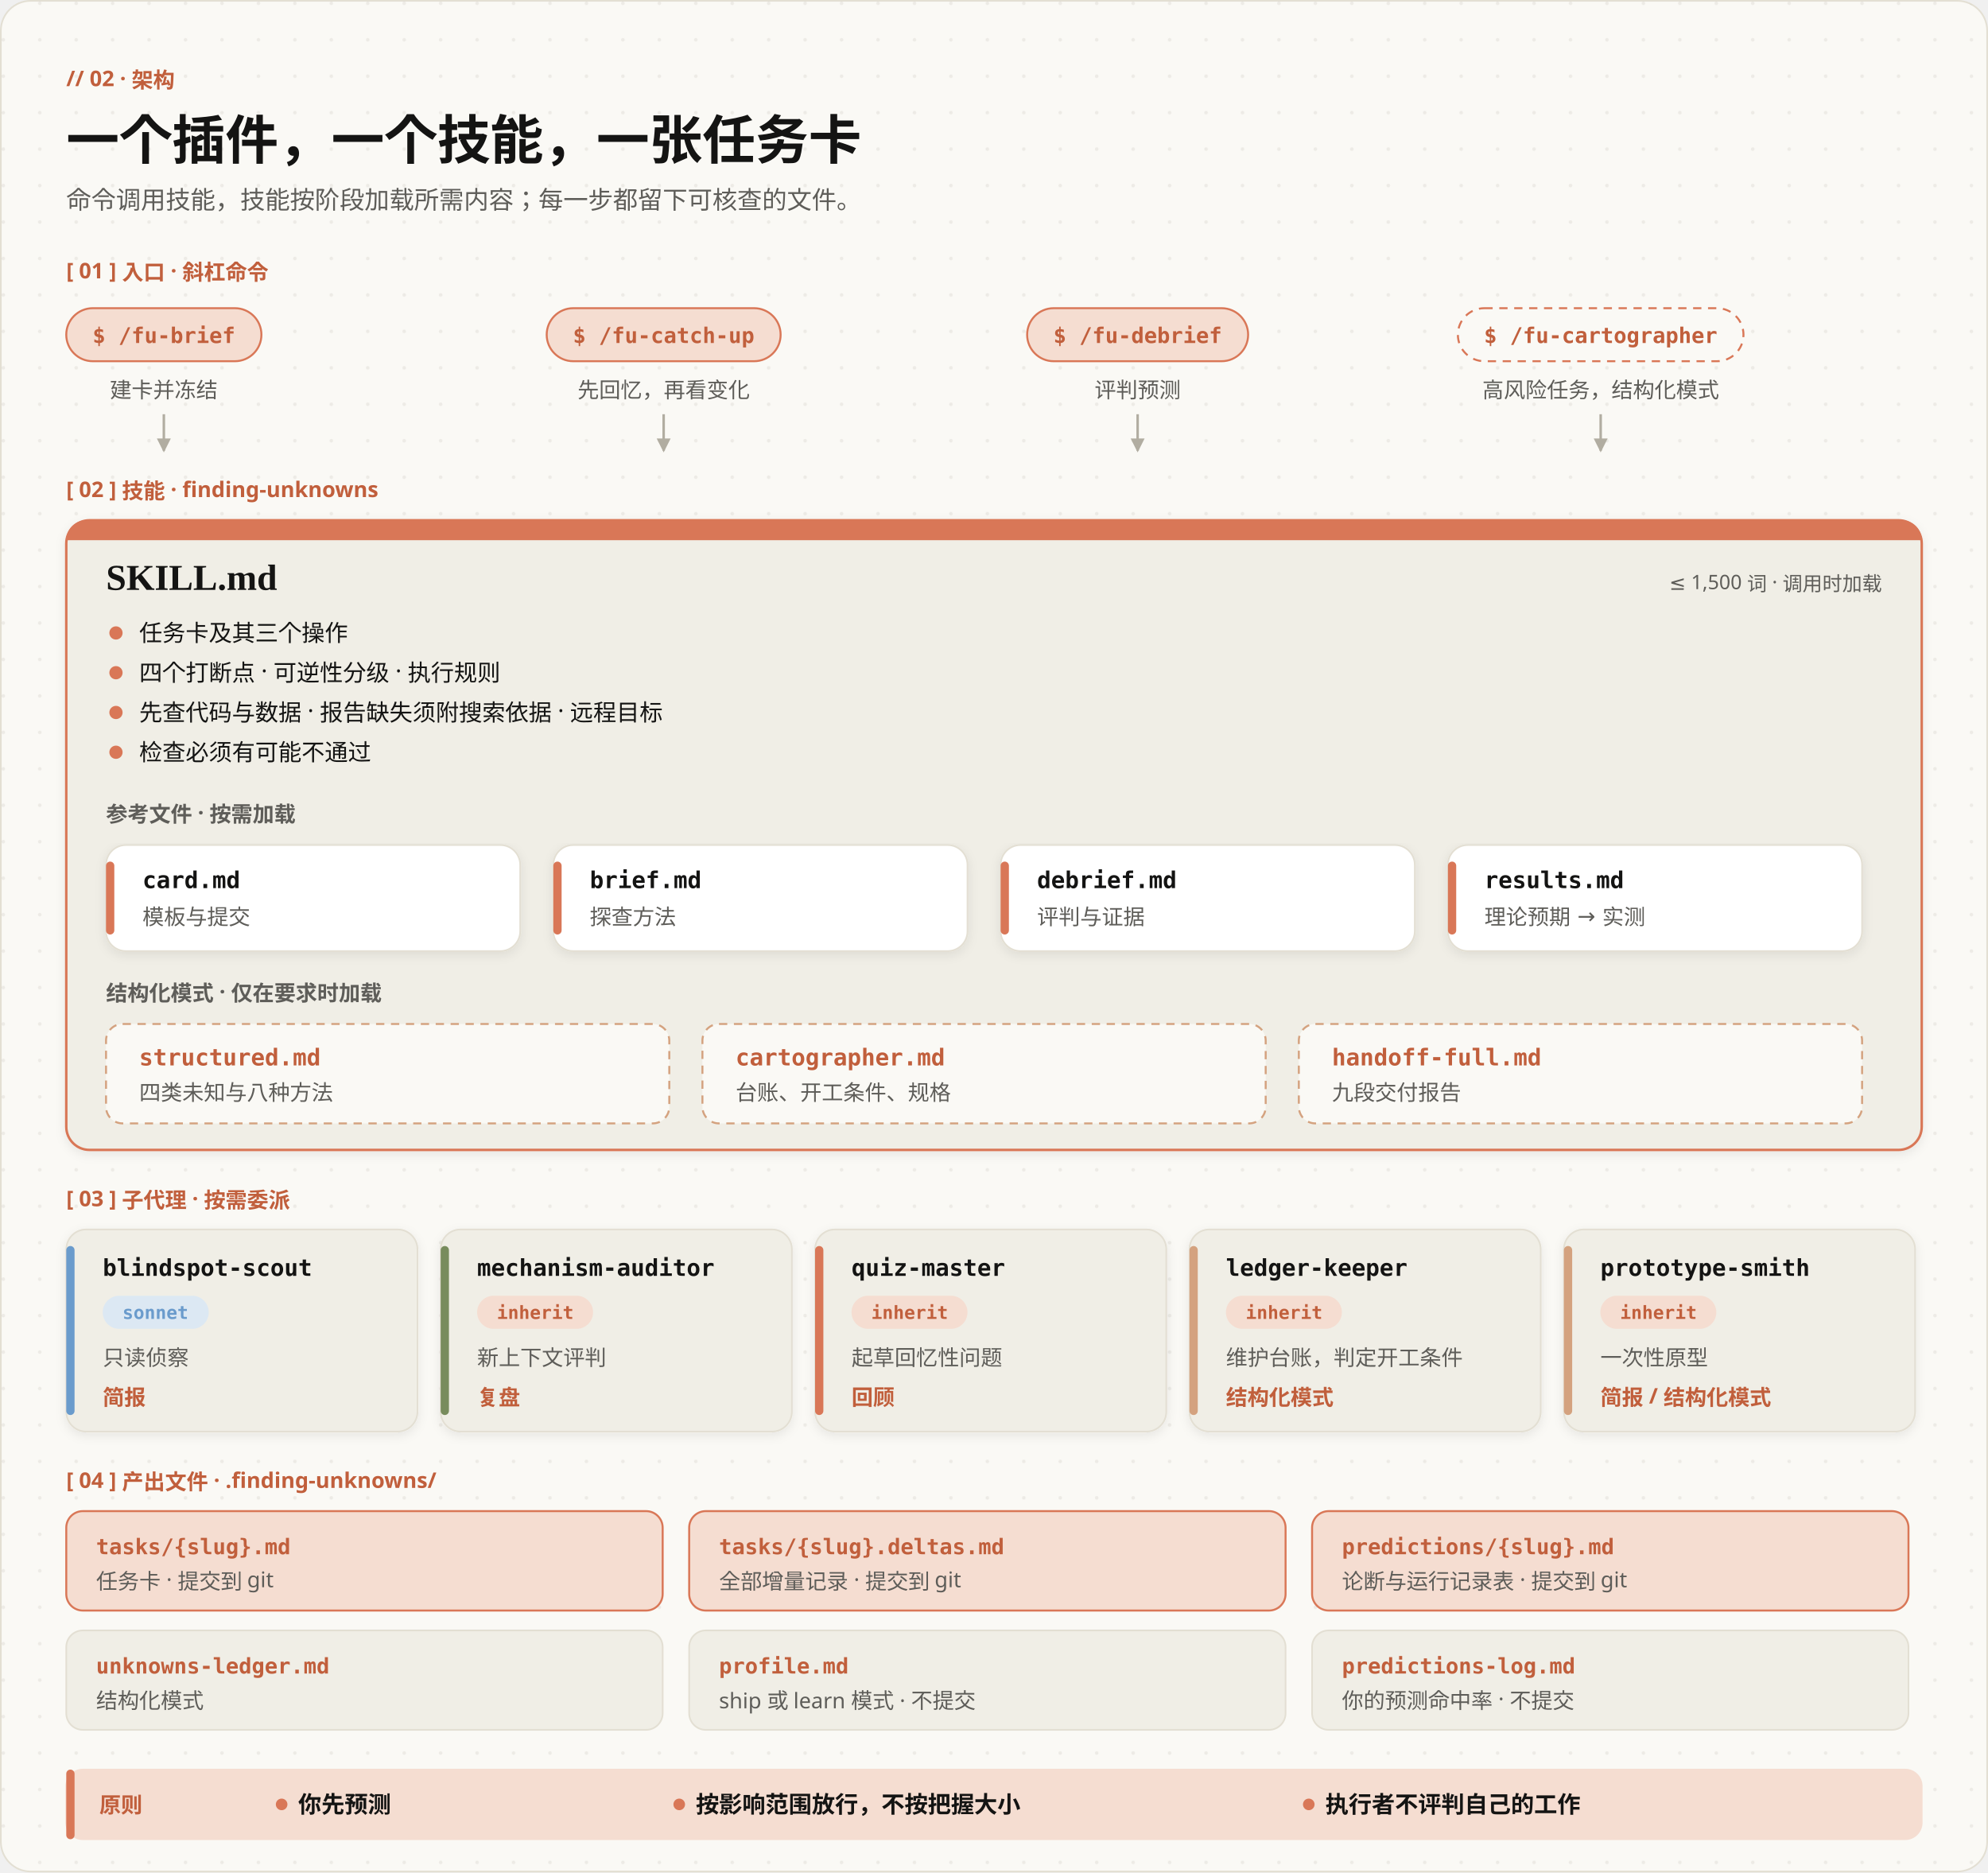
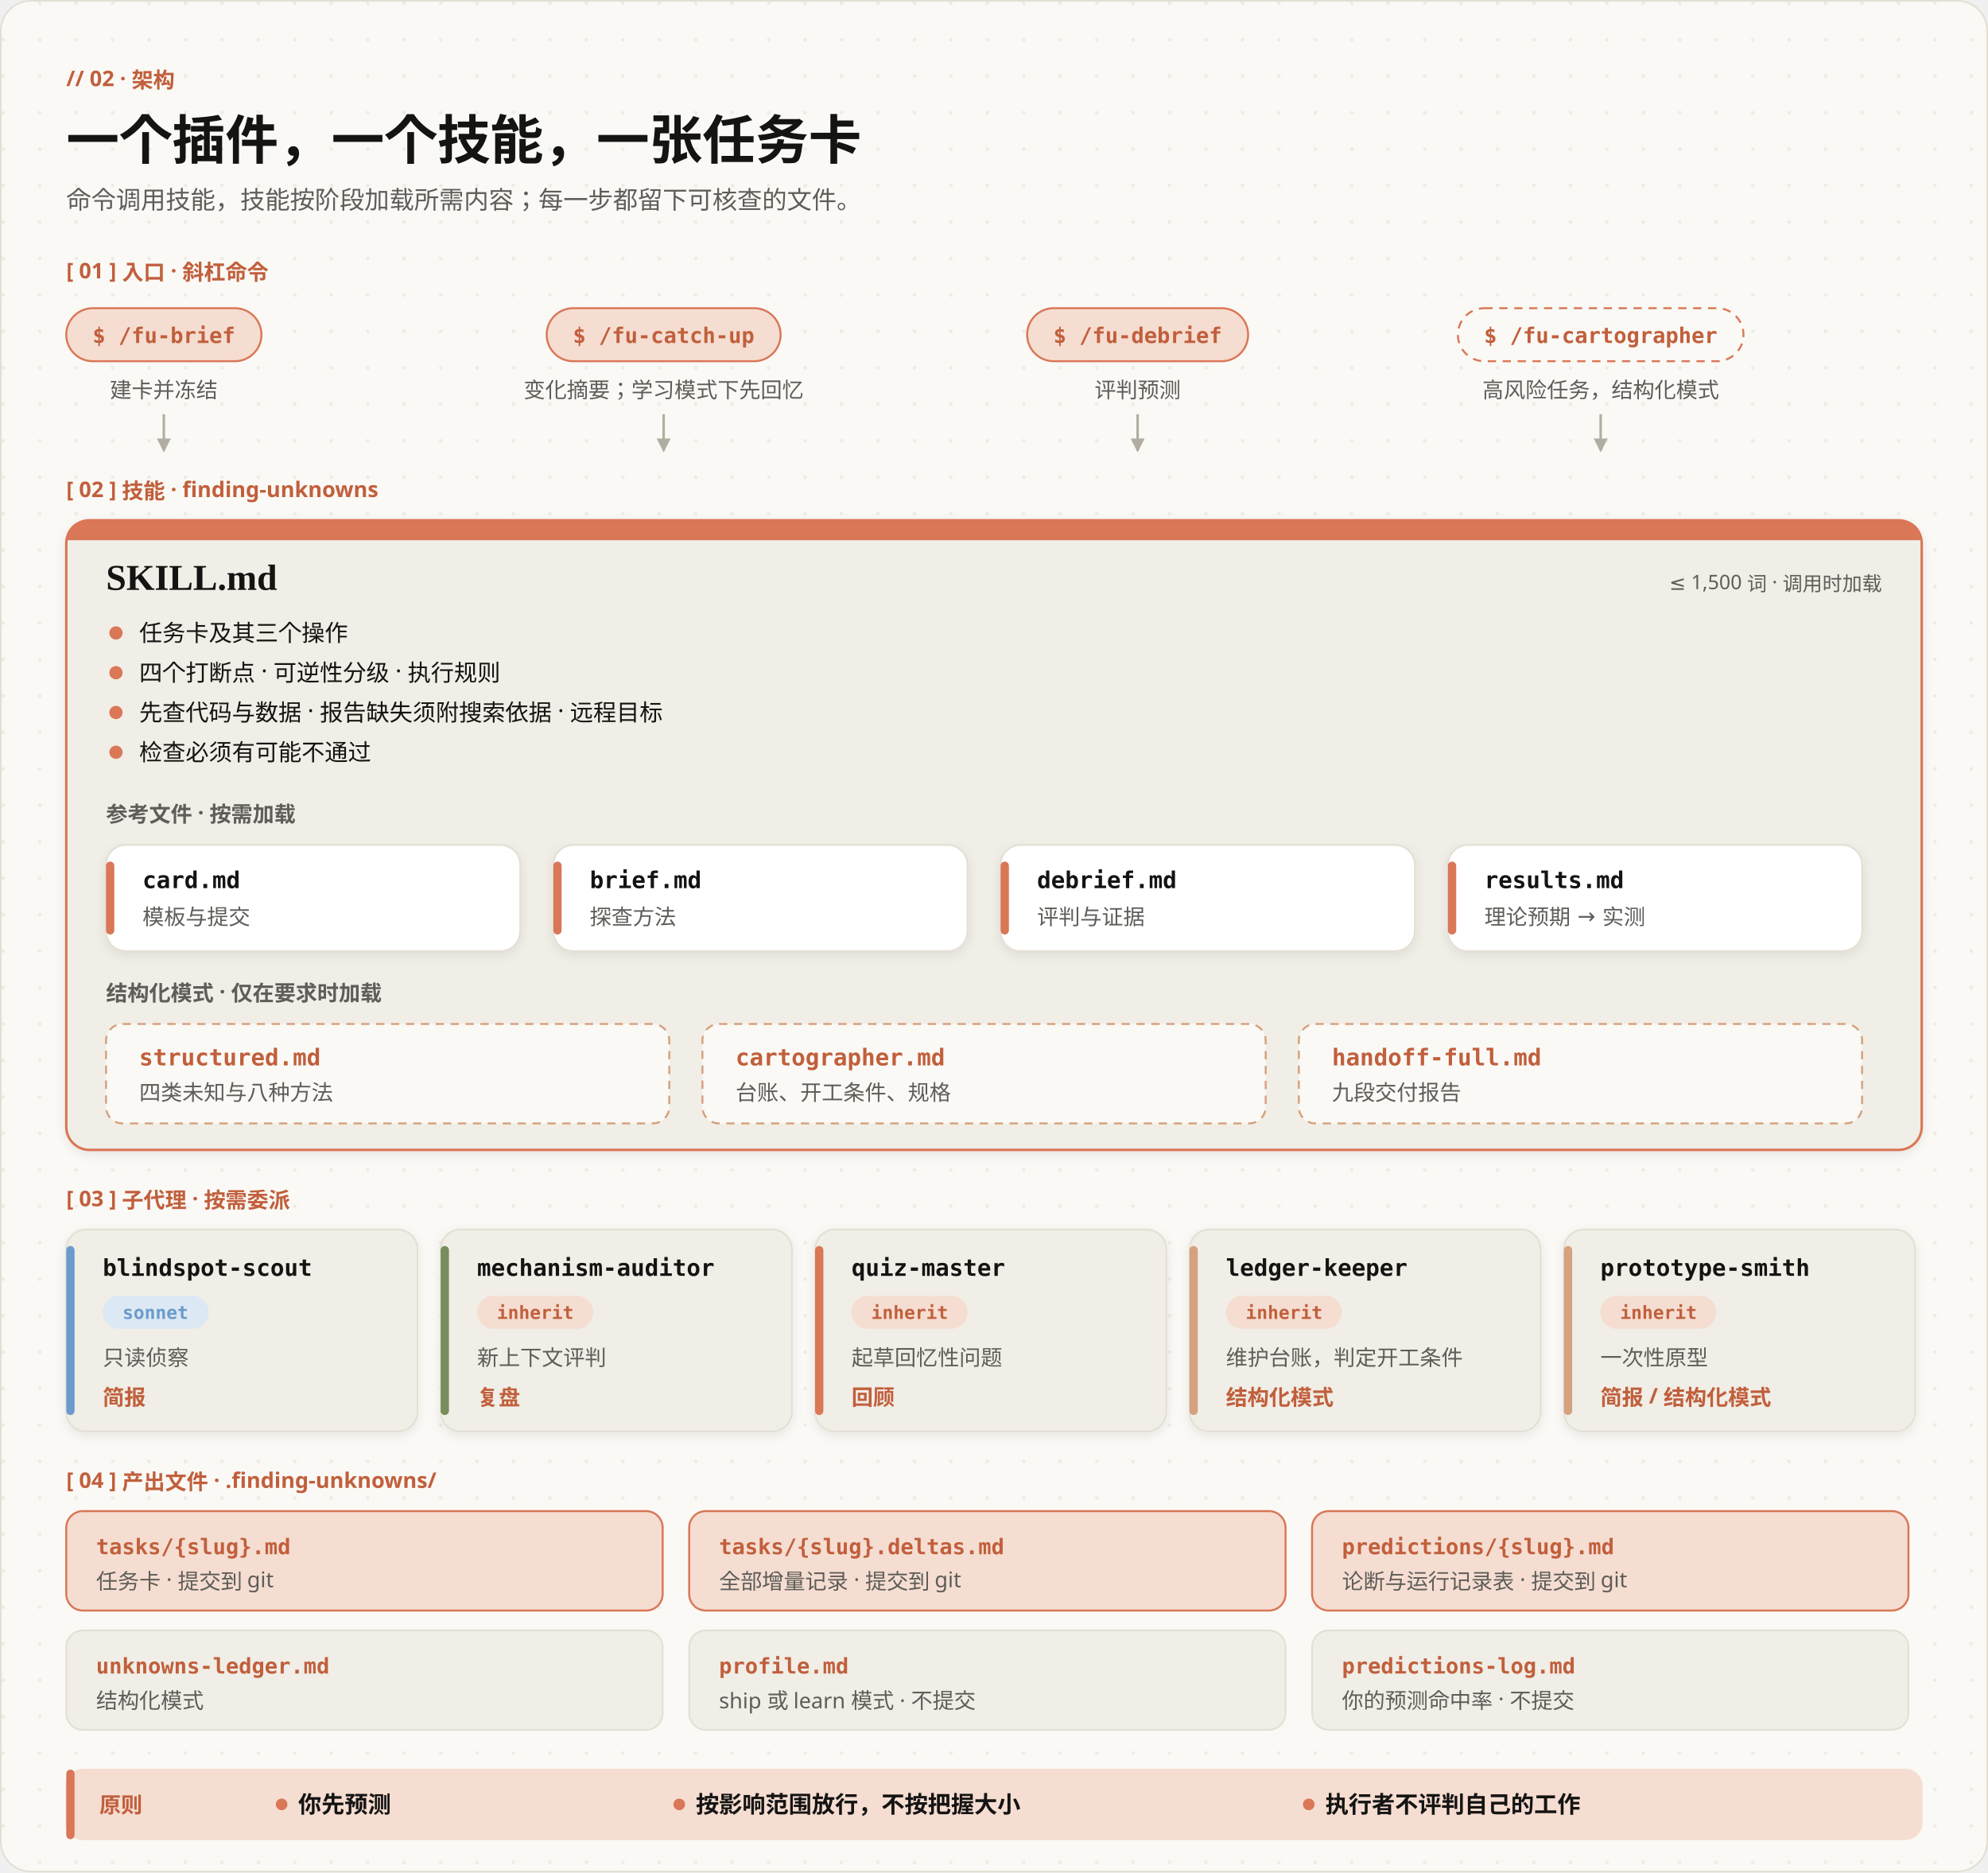
<svg xmlns="http://www.w3.org/2000/svg" width="1200" height="1130" viewBox="0 0 1200 1130" role="img" aria-labelledby="t d">
  <defs>
    <marker id="ah" viewBox="0 0 10 10" refX="8" refY="5" markerWidth="8" markerHeight="8" orient="auto-start-reverse">
      <path d="M1 1L9 5L1 9z" fill="#D97757" />
    </marker>
    <marker id="ahc" viewBox="0 0 10 10" refX="8" refY="5" markerWidth="7" markerHeight="7" orient="auto-start-reverse">
      <path d="M1 1L9 5L1 9z" fill="#B1ADA1" />
    </marker>
    <marker id="ahg" viewBox="0 0 10 10" refX="8" refY="5" markerWidth="8" markerHeight="8" orient="auto-start-reverse">
      <path d="M1 1L9 5L1 9z" fill="#788C5D" />
    </marker>
    <filter id="sh" x="-5%" y="-5%" width="110%" height="120%">
      <feDropShadow dx="0" dy="2" stdDeviation="3" flood-color="#141413" flood-opacity="0.08" />
    </filter>
    <pattern id="dots" width="22" height="22" patternUnits="userSpaceOnUse">
      <circle cx="2" cy="2" r="1.1" fill="#B1ADA1" opacity="0.35" />
    </pattern>
    <linearGradient id="spec" x1="0" x2="1">
      <stop offset="0" stop-color="#788C5D" />
      <stop offset="0.5" stop-color="#D4A27F" />
      <stop offset="1" stop-color="#B5442E" />
    </linearGradient>
  </defs>
  <rect x="0.5" y="0.5" width="1199" height="1129" rx="18" fill="#FAF9F5" stroke="#E3DFD3" />
  <rect x="0.5" y="0.5" width="1199" height="1129" rx="18" fill="url(#dots)" opacity="0.5" />
  <text x="40" y="52" font-family="Noto Sans SC, 'PingFang SC', 'Microsoft YaHei', sans-serif" font-size="13" fill="#C15F3C" font-weight="700">// 02 · 架构</text>
  <text x="40" y="96" font-family="Noto Sans SC, 'PingFang SC', 'Microsoft YaHei', sans-serif" font-size="32" fill="#141413" font-weight="700">一个插件，一个技能，一张任务卡</text>
  <text x="40" y="126" font-family="Noto Sans SC, 'PingFang SC', 'Microsoft YaHei', sans-serif" font-size="15" fill="#5E5D59">命令调用技能，技能按阶段加载所需内容；每一步都留下可核查的文件。</text>
  <text x="40" y="168" font-family="Noto Sans SC, 'PingFang SC', 'Microsoft YaHei', sans-serif" font-size="13" fill="#C15F3C" font-weight="700">[ 01 ] 入口 · 斜杠命令</text>
  <rect x="40" y="186" width="117.8" height="32" rx="16" fill="#F5DDD1" stroke="#D97757" stroke-width="1.2" />
  <text x="98.9" y="207" font-family="ui-monospace, SFMono-Regular, Menlo, Consolas, monospace" font-size="13" fill="#C15F3C" font-weight="700" text-anchor="middle">$ /fu-brief</text>
  <text x="98.9" y="240" font-family="Noto Sans SC, 'PingFang SC', 'Microsoft YaHei', sans-serif" font-size="13" fill="#5E5D59" text-anchor="middle">建卡并冻结</text>
  <path d="M98.9 250L98.9 272" stroke="#B1ADA1" stroke-width="1.5" fill="none" marker-end="url(#ahc)" />
  <rect x="330" y="186" width="141.2" height="32" rx="16" fill="#F5DDD1" stroke="#D97757" stroke-width="1.2" />
  <text x="400.6" y="207" font-family="ui-monospace, SFMono-Regular, Menlo, Consolas, monospace" font-size="13" fill="#C15F3C" font-weight="700" text-anchor="middle">$ /fu-catch-up</text>
-   <text x="400.6" y="240" font-family="Noto Sans SC, 'PingFang SC', 'Microsoft YaHei', sans-serif" font-size="13" fill="#5E5D59" text-anchor="middle">先回忆，再看变化</text>
+   <text x="400.6" y="240" font-family="Noto Sans SC, 'PingFang SC', 'Microsoft YaHei', sans-serif" font-size="13" fill="#5E5D59" text-anchor="middle">变化摘要；学习模式下先回忆</text>
  <path d="M400.6 250L400.6 272" stroke="#B1ADA1" stroke-width="1.5" fill="none" marker-end="url(#ahc)" />
  <rect x="620" y="186" width="133.4" height="32" rx="16" fill="#F5DDD1" stroke="#D97757" stroke-width="1.2" />
  <text x="686.7" y="207" font-family="ui-monospace, SFMono-Regular, Menlo, Consolas, monospace" font-size="13" fill="#C15F3C" font-weight="700" text-anchor="middle">$ /fu-debrief</text>
  <text x="686.7" y="240" font-family="Noto Sans SC, 'PingFang SC', 'Microsoft YaHei', sans-serif" font-size="13" fill="#5E5D59" text-anchor="middle">评判预测</text>
  <path d="M686.7 250L686.7 272" stroke="#B1ADA1" stroke-width="1.5" fill="none" marker-end="url(#ahc)" />
  <rect x="880" y="186" width="172.4" height="32" rx="16" fill="#FAF9F5" stroke="#D97757" stroke-width="1.2" stroke-dasharray="5 4" />
  <text x="966.2" y="207" font-family="ui-monospace, SFMono-Regular, Menlo, Consolas, monospace" font-size="13" fill="#C15F3C" font-weight="700" text-anchor="middle">$ /fu-cartographer</text>
  <text x="966.2" y="240" font-family="Noto Sans SC, 'PingFang SC', 'Microsoft YaHei', sans-serif" font-size="13" fill="#5E5D59" text-anchor="middle">高风险任务，结构化模式</text>
  <path d="M966.2 250L966.2 272" stroke="#B1ADA1" stroke-width="1.5" fill="none" marker-end="url(#ahc)" />
  <text x="40" y="300" font-family="Noto Sans SC, 'PingFang SC', 'Microsoft YaHei', sans-serif" font-size="13" fill="#C15F3C" font-weight="700">[ 02 ] 技能 · finding-unknowns</text>
  <rect x="40" y="314" width="1120" height="380" rx="14" fill="#F0EEE6" stroke="#D97757" stroke-width="1.5" filter="url(#sh)" />
  <path d="M40 326a12 12 0 0 1 12 -12h1096a12 12 0 0 1 12 12v0H40z" fill="#D97757" />
  <text x="64" y="356" font-family="Georgia, 'Times New Roman', serif" font-size="22" fill="#141413" font-weight="700">SKILL.md</text>
  <text x="1136" y="356" font-family="Noto Sans SC, 'PingFang SC', 'Microsoft YaHei', sans-serif" font-size="12" fill="#5E5D59" text-anchor="end">≤ 1,500 词 · 调用时加载</text>
  <circle cx="70" cy="382" r="4" fill="#D97757" />
  <text x="84" y="387" font-family="Noto Sans SC, 'PingFang SC', 'Microsoft YaHei', sans-serif" font-size="14" fill="#141413">任务卡及其三个操作</text>
  <circle cx="70" cy="406" r="4" fill="#D97757" />
  <text x="84" y="411" font-family="Noto Sans SC, 'PingFang SC', 'Microsoft YaHei', sans-serif" font-size="14" fill="#141413">四个打断点 · 可逆性分级 · 执行规则</text>
  <circle cx="70" cy="430" r="4" fill="#D97757" />
  <text x="84" y="435" font-family="Noto Sans SC, 'PingFang SC', 'Microsoft YaHei', sans-serif" font-size="14" fill="#141413">先查代码与数据 · 报告缺失须附搜索依据 · 远程目标</text>
  <circle cx="70" cy="454" r="4" fill="#D97757" />
  <text x="84" y="459" font-family="Noto Sans SC, 'PingFang SC', 'Microsoft YaHei', sans-serif" font-size="14" fill="#141413">检查必须有可能不通过</text>
  <text x="64" y="496" font-family="Noto Sans SC, 'PingFang SC', 'Microsoft YaHei', sans-serif" font-size="13" fill="#5E5D59" font-weight="700">参考文件 · 按需加载</text>
  <rect x="64" y="510" width="250" height="64" rx="12" fill="#FFFFFF" stroke="#E3DFD3" stroke-width="1" filter="url(#sh)" />
  <rect x="64" y="520" width="5" height="44" rx="2.5" fill="#D97757" />
  <text x="86" y="536" font-family="ui-monospace, SFMono-Regular, Menlo, Consolas, monospace" font-size="14" fill="#141413" font-weight="700">card.md</text>
  <text x="86" y="558" font-family="Noto Sans SC, 'PingFang SC', 'Microsoft YaHei', sans-serif" font-size="13" fill="#5E5D59">模板与提交</text>
  <rect x="334" y="510" width="250" height="64" rx="12" fill="#FFFFFF" stroke="#E3DFD3" stroke-width="1" filter="url(#sh)" />
  <rect x="334" y="520" width="5" height="44" rx="2.5" fill="#D97757" />
  <text x="356" y="536" font-family="ui-monospace, SFMono-Regular, Menlo, Consolas, monospace" font-size="14" fill="#141413" font-weight="700">brief.md</text>
  <text x="356" y="558" font-family="Noto Sans SC, 'PingFang SC', 'Microsoft YaHei', sans-serif" font-size="13" fill="#5E5D59">探查方法</text>
  <rect x="604" y="510" width="250" height="64" rx="12" fill="#FFFFFF" stroke="#E3DFD3" stroke-width="1" filter="url(#sh)" />
  <rect x="604" y="520" width="5" height="44" rx="2.5" fill="#D97757" />
  <text x="626" y="536" font-family="ui-monospace, SFMono-Regular, Menlo, Consolas, monospace" font-size="14" fill="#141413" font-weight="700">debrief.md</text>
  <text x="626" y="558" font-family="Noto Sans SC, 'PingFang SC', 'Microsoft YaHei', sans-serif" font-size="13" fill="#5E5D59">评判与证据</text>
  <rect x="874" y="510" width="250" height="64" rx="12" fill="#FFFFFF" stroke="#E3DFD3" stroke-width="1" filter="url(#sh)" />
  <rect x="874" y="520" width="5" height="44" rx="2.5" fill="#D97757" />
  <text x="896" y="536" font-family="ui-monospace, SFMono-Regular, Menlo, Consolas, monospace" font-size="14" fill="#141413" font-weight="700">results.md</text>
  <text x="896" y="558" font-family="Noto Sans SC, 'PingFang SC', 'Microsoft YaHei', sans-serif" font-size="13" fill="#5E5D59">理论预期 → 实测</text>
  <text x="64" y="604" font-family="Noto Sans SC, 'PingFang SC', 'Microsoft YaHei', sans-serif" font-size="13" fill="#5E5D59" font-weight="700">结构化模式 · 仅在要求时加载</text>
  <rect x="64" y="618" width="340" height="60" rx="10" fill="#FAF9F5" stroke="#D4A27F" stroke-width="1.2" stroke-dasharray="5 4" />
  <text x="84" y="643" font-family="ui-monospace, SFMono-Regular, Menlo, Consolas, monospace" font-size="14" fill="#C15F3C" font-weight="700">structured.md</text>
  <text x="84" y="664" font-family="Noto Sans SC, 'PingFang SC', 'Microsoft YaHei', sans-serif" font-size="13" fill="#5E5D59">四类未知与八种方法</text>
  <rect x="424" y="618" width="340" height="60" rx="10" fill="#FAF9F5" stroke="#D4A27F" stroke-width="1.2" stroke-dasharray="5 4" />
  <text x="444" y="643" font-family="ui-monospace, SFMono-Regular, Menlo, Consolas, monospace" font-size="14" fill="#C15F3C" font-weight="700">cartographer.md</text>
  <text x="444" y="664" font-family="Noto Sans SC, 'PingFang SC', 'Microsoft YaHei', sans-serif" font-size="13" fill="#5E5D59">台账、开工条件、规格</text>
  <rect x="784" y="618" width="340" height="60" rx="10" fill="#FAF9F5" stroke="#D4A27F" stroke-width="1.2" stroke-dasharray="5 4" />
  <text x="804" y="643" font-family="ui-monospace, SFMono-Regular, Menlo, Consolas, monospace" font-size="14" fill="#C15F3C" font-weight="700">handoff-full.md</text>
  <text x="804" y="664" font-family="Noto Sans SC, 'PingFang SC', 'Microsoft YaHei', sans-serif" font-size="13" fill="#5E5D59">九段交付报告</text>
  <text x="40" y="728" font-family="Noto Sans SC, 'PingFang SC', 'Microsoft YaHei', sans-serif" font-size="13" fill="#C15F3C" font-weight="700">[ 03 ] 子代理 · 按需委派</text>
  <rect x="40" y="742" width="212" height="122" rx="12" fill="#F0EEE6" stroke="#E3DFD3" stroke-width="1" filter="url(#sh)" />
  <rect x="40" y="752" width="5" height="102" rx="2.5" fill="#6A9BCC" />
  <text x="62" y="770" font-family="ui-monospace, SFMono-Regular, Menlo, Consolas, monospace" font-size="14" fill="#141413" font-weight="700">blindspot-scout</text>
  <rect x="62" y="782" width="64" height="20" rx="10.0" fill="#DCE8F3" />
  <text x="93.8" y="796.0" font-family="ui-monospace, SFMono-Regular, Menlo, Consolas, monospace" font-size="11" fill="#6A9BCC" font-weight="700" text-anchor="middle">sonnet</text>
  <text x="62" y="824" font-family="Noto Sans SC, 'PingFang SC', 'Microsoft YaHei', sans-serif" font-size="13" fill="#5E5D59">只读侦察</text>
  <text x="62" y="848" font-family="Noto Sans SC, 'PingFang SC', 'Microsoft YaHei', sans-serif" font-size="13" fill="#C15F3C" font-weight="700">简报</text>
  <rect x="266" y="742" width="212" height="122" rx="12" fill="#F0EEE6" stroke="#E3DFD3" stroke-width="1" filter="url(#sh)" />
  <rect x="266" y="752" width="5" height="102" rx="2.5" fill="#788C5D" />
  <text x="288" y="770" font-family="ui-monospace, SFMono-Regular, Menlo, Consolas, monospace" font-size="14" fill="#141413" font-weight="700">mechanism-auditor</text>
  <rect x="288" y="782" width="70" height="20" rx="10.0" fill="#F5DDD1" />
  <text x="323.1" y="796.0" font-family="ui-monospace, SFMono-Regular, Menlo, Consolas, monospace" font-size="11" fill="#C15F3C" font-weight="700" text-anchor="middle">inherit</text>
  <text x="288" y="824" font-family="Noto Sans SC, 'PingFang SC', 'Microsoft YaHei', sans-serif" font-size="13" fill="#5E5D59">新上下文评判</text>
  <text x="288" y="848" font-family="Noto Sans SC, 'PingFang SC', 'Microsoft YaHei', sans-serif" font-size="13" fill="#C15F3C" font-weight="700">复盘</text>
  <rect x="492" y="742" width="212" height="122" rx="12" fill="#F0EEE6" stroke="#E3DFD3" stroke-width="1" filter="url(#sh)" />
  <rect x="492" y="752" width="5" height="102" rx="2.5" fill="#D97757" />
  <text x="514" y="770" font-family="ui-monospace, SFMono-Regular, Menlo, Consolas, monospace" font-size="14" fill="#141413" font-weight="700">quiz-master</text>
  <rect x="514" y="782" width="70" height="20" rx="10.0" fill="#F5DDD1" />
  <text x="549.1" y="796.0" font-family="ui-monospace, SFMono-Regular, Menlo, Consolas, monospace" font-size="11" fill="#C15F3C" font-weight="700" text-anchor="middle">inherit</text>
  <text x="514" y="824" font-family="Noto Sans SC, 'PingFang SC', 'Microsoft YaHei', sans-serif" font-size="13" fill="#5E5D59">起草回忆性问题</text>
  <text x="514" y="848" font-family="Noto Sans SC, 'PingFang SC', 'Microsoft YaHei', sans-serif" font-size="13" fill="#C15F3C" font-weight="700">回顾</text>
  <rect x="718" y="742" width="212" height="122" rx="12" fill="#F0EEE6" stroke="#E3DFD3" stroke-width="1" filter="url(#sh)" />
  <rect x="718" y="752" width="5" height="102" rx="2.5" fill="#D4A27F" />
  <text x="740" y="770" font-family="ui-monospace, SFMono-Regular, Menlo, Consolas, monospace" font-size="14" fill="#141413" font-weight="700">ledger-keeper</text>
  <rect x="740" y="782" width="70" height="20" rx="10.0" fill="#F5DDD1" />
  <text x="775.1" y="796.0" font-family="ui-monospace, SFMono-Regular, Menlo, Consolas, monospace" font-size="11" fill="#C15F3C" font-weight="700" text-anchor="middle">inherit</text>
  <text x="740" y="824" font-family="Noto Sans SC, 'PingFang SC', 'Microsoft YaHei', sans-serif" font-size="13" fill="#5E5D59">维护台账，判定开工条件</text>
  <text x="740" y="848" font-family="Noto Sans SC, 'PingFang SC', 'Microsoft YaHei', sans-serif" font-size="13" fill="#C15F3C" font-weight="700">结构化模式</text>
  <rect x="944" y="742" width="212" height="122" rx="12" fill="#F0EEE6" stroke="#E3DFD3" stroke-width="1" filter="url(#sh)" />
  <rect x="944" y="752" width="5" height="102" rx="2.5" fill="#D4A27F" />
  <text x="966" y="770" font-family="ui-monospace, SFMono-Regular, Menlo, Consolas, monospace" font-size="14" fill="#141413" font-weight="700">prototype-smith</text>
  <rect x="966" y="782" width="70" height="20" rx="10.0" fill="#F5DDD1" />
  <text x="1001.1" y="796.0" font-family="ui-monospace, SFMono-Regular, Menlo, Consolas, monospace" font-size="11" fill="#C15F3C" font-weight="700" text-anchor="middle">inherit</text>
  <text x="966" y="824" font-family="Noto Sans SC, 'PingFang SC', 'Microsoft YaHei', sans-serif" font-size="13" fill="#5E5D59">一次性原型</text>
  <text x="966" y="848" font-family="Noto Sans SC, 'PingFang SC', 'Microsoft YaHei', sans-serif" font-size="13" fill="#C15F3C" font-weight="700">简报 / 结构化模式</text>
  <text x="40" y="898" font-family="Noto Sans SC, 'PingFang SC', 'Microsoft YaHei', sans-serif" font-size="13" fill="#C15F3C" font-weight="700">[ 04 ] 产出文件 · .finding-unknowns/</text>
  <rect x="40" y="912" width="360" height="60" rx="10" fill="#F5DDD1" stroke="#D97757" stroke-width="1.2" />
  <text x="58" y="938" font-family="ui-monospace, SFMono-Regular, Menlo, Consolas, monospace" font-size="13" fill="#C15F3C" font-weight="700">tasks/{slug}.md</text>
  <text x="58" y="959" font-family="Noto Sans SC, 'PingFang SC', 'Microsoft YaHei', sans-serif" font-size="13" fill="#5E5D59">任务卡 · 提交到 git</text>
  <rect x="416" y="912" width="360" height="60" rx="10" fill="#F5DDD1" stroke="#D97757" stroke-width="1.2" />
  <text x="434" y="938" font-family="ui-monospace, SFMono-Regular, Menlo, Consolas, monospace" font-size="13" fill="#C15F3C" font-weight="700">tasks/{slug}.deltas.md</text>
  <text x="434" y="959" font-family="Noto Sans SC, 'PingFang SC', 'Microsoft YaHei', sans-serif" font-size="13" fill="#5E5D59">全部增量记录 · 提交到 git</text>
  <rect x="792" y="912" width="360" height="60" rx="10" fill="#F5DDD1" stroke="#D97757" stroke-width="1.2" />
  <text x="810" y="938" font-family="ui-monospace, SFMono-Regular, Menlo, Consolas, monospace" font-size="13" fill="#C15F3C" font-weight="700">predictions/{slug}.md</text>
  <text x="810" y="959" font-family="Noto Sans SC, 'PingFang SC', 'Microsoft YaHei', sans-serif" font-size="13" fill="#5E5D59">论断与运行记录表 · 提交到 git</text>
  <rect x="40" y="984" width="360" height="60" rx="10" fill="#F0EEE6" stroke="#E3DFD3" stroke-width="1" />
  <text x="58" y="1010" font-family="ui-monospace, SFMono-Regular, Menlo, Consolas, monospace" font-size="13" fill="#C15F3C" font-weight="700">unknowns-ledger.md</text>
  <text x="58" y="1031" font-family="Noto Sans SC, 'PingFang SC', 'Microsoft YaHei', sans-serif" font-size="13" fill="#5E5D59">结构化模式</text>
  <rect x="416" y="984" width="360" height="60" rx="10" fill="#F0EEE6" stroke="#E3DFD3" stroke-width="1" />
  <text x="434" y="1010" font-family="ui-monospace, SFMono-Regular, Menlo, Consolas, monospace" font-size="13" fill="#C15F3C" font-weight="700">profile.md</text>
  <text x="434" y="1031" font-family="Noto Sans SC, 'PingFang SC', 'Microsoft YaHei', sans-serif" font-size="13" fill="#5E5D59">ship 或 learn 模式 · 不提交</text>
  <rect x="792" y="984" width="360" height="60" rx="10" fill="#F0EEE6" stroke="#E3DFD3" stroke-width="1" />
  <text x="810" y="1010" font-family="ui-monospace, SFMono-Regular, Menlo, Consolas, monospace" font-size="13" fill="#C15F3C" font-weight="700">predictions-log.md</text>
  <text x="810" y="1031" font-family="Noto Sans SC, 'PingFang SC', 'Microsoft YaHei', sans-serif" font-size="13" fill="#5E5D59">你的预测命中率 · 不提交</text>
  <rect x="40" y="1068" width="1120" height="42" rx="10" fill="#F5DDD1" stroke="#F5DDD1" stroke-width="1" />
  <rect x="40" y="1068" width="5" height="42" rx="2.5" fill="#D97757" />
  <text x="60" y="1094" font-family="Noto Sans SC, 'PingFang SC', 'Microsoft YaHei', sans-serif" font-size="13" fill="#C15F3C" font-weight="700">原则</text>
  <circle cx="170" cy="1089" r="3.5" fill="#D97757" />
  <text x="180" y="1094" font-family="Noto Sans SC, 'PingFang SC', 'Microsoft YaHei', sans-serif" font-size="14" fill="#141413" font-weight="700">你先预测</text>
  <circle cx="410" cy="1089" r="3.5" fill="#D97757" />
  <text x="420" y="1094" font-family="Noto Sans SC, 'PingFang SC', 'Microsoft YaHei', sans-serif" font-size="14" fill="#141413" font-weight="700">按影响范围放行，不按把握大小</text>
  <circle cx="790" cy="1089" r="3.5" fill="#D97757" />
  <text x="800" y="1094" font-family="Noto Sans SC, 'PingFang SC', 'Microsoft YaHei', sans-serif" font-size="14" fill="#141413" font-weight="700">执行者不评判自己的工作</text>
</svg>
